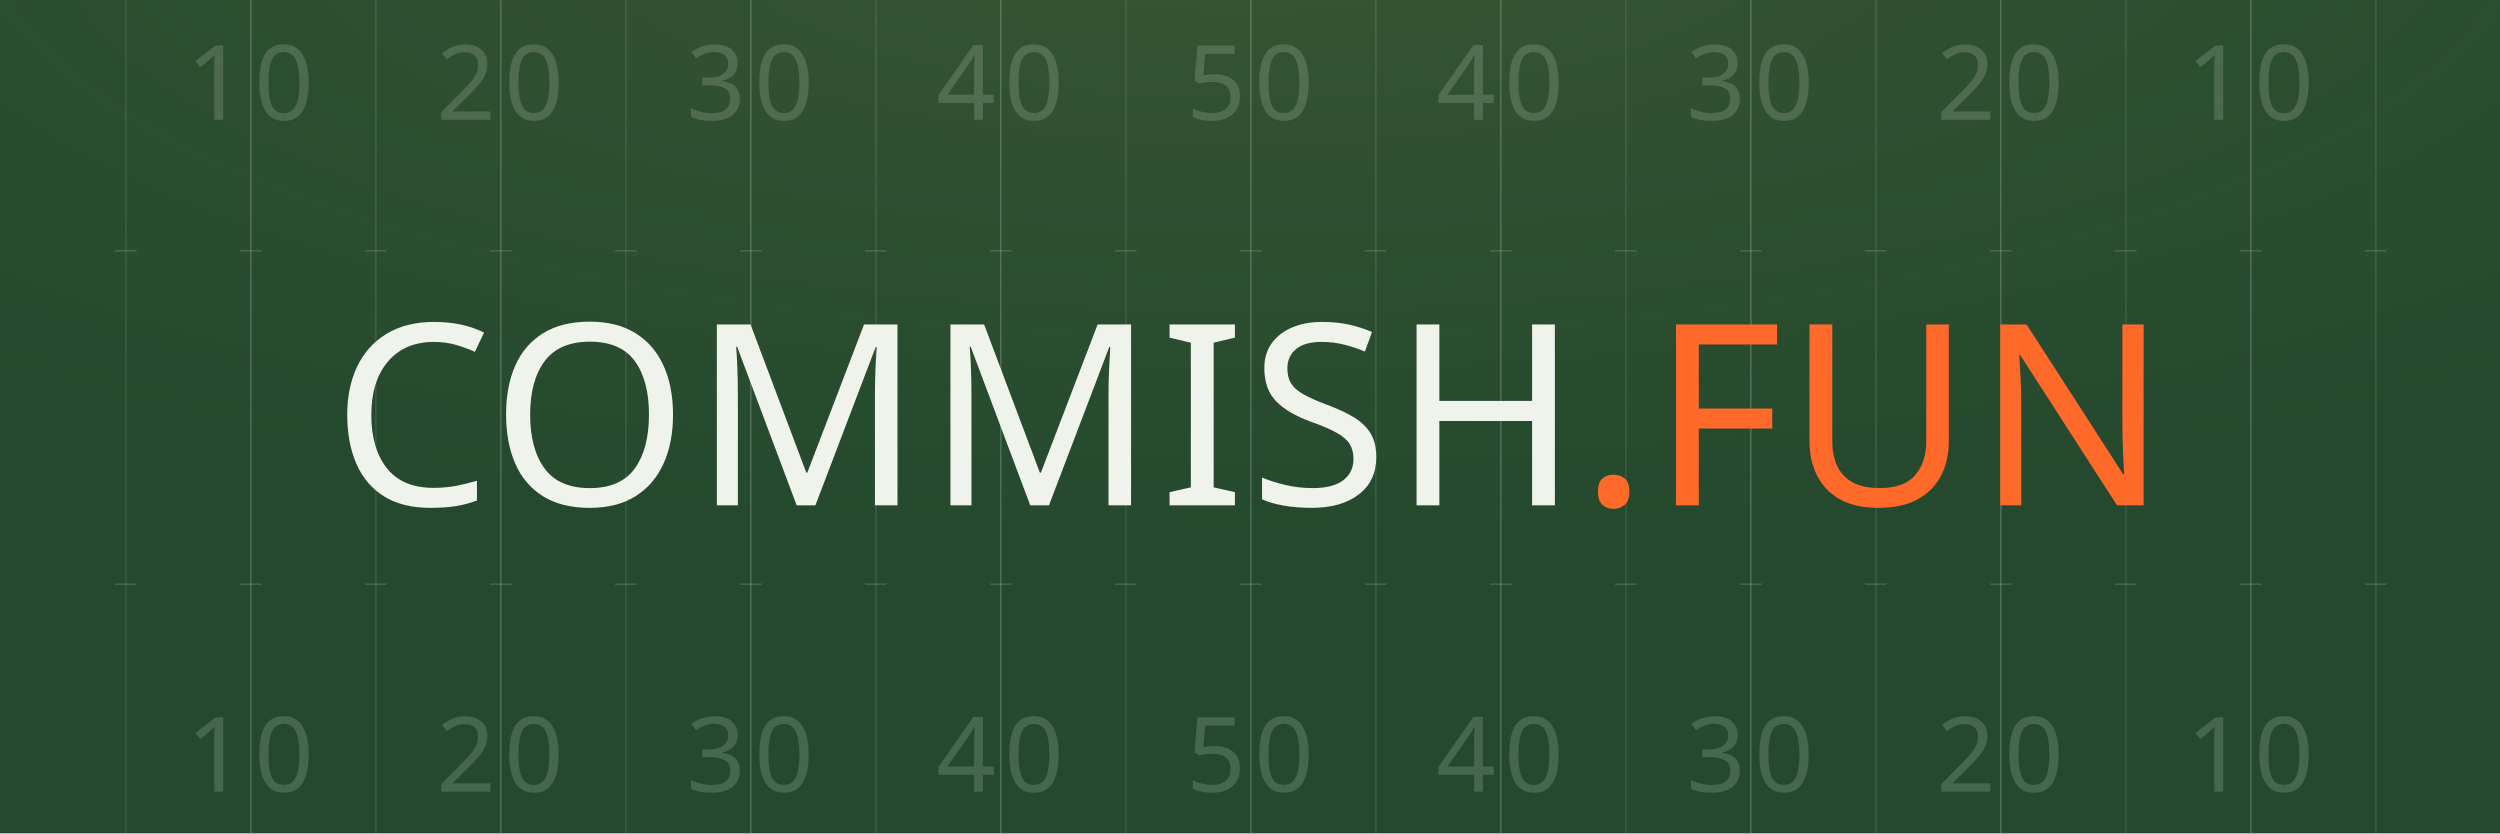
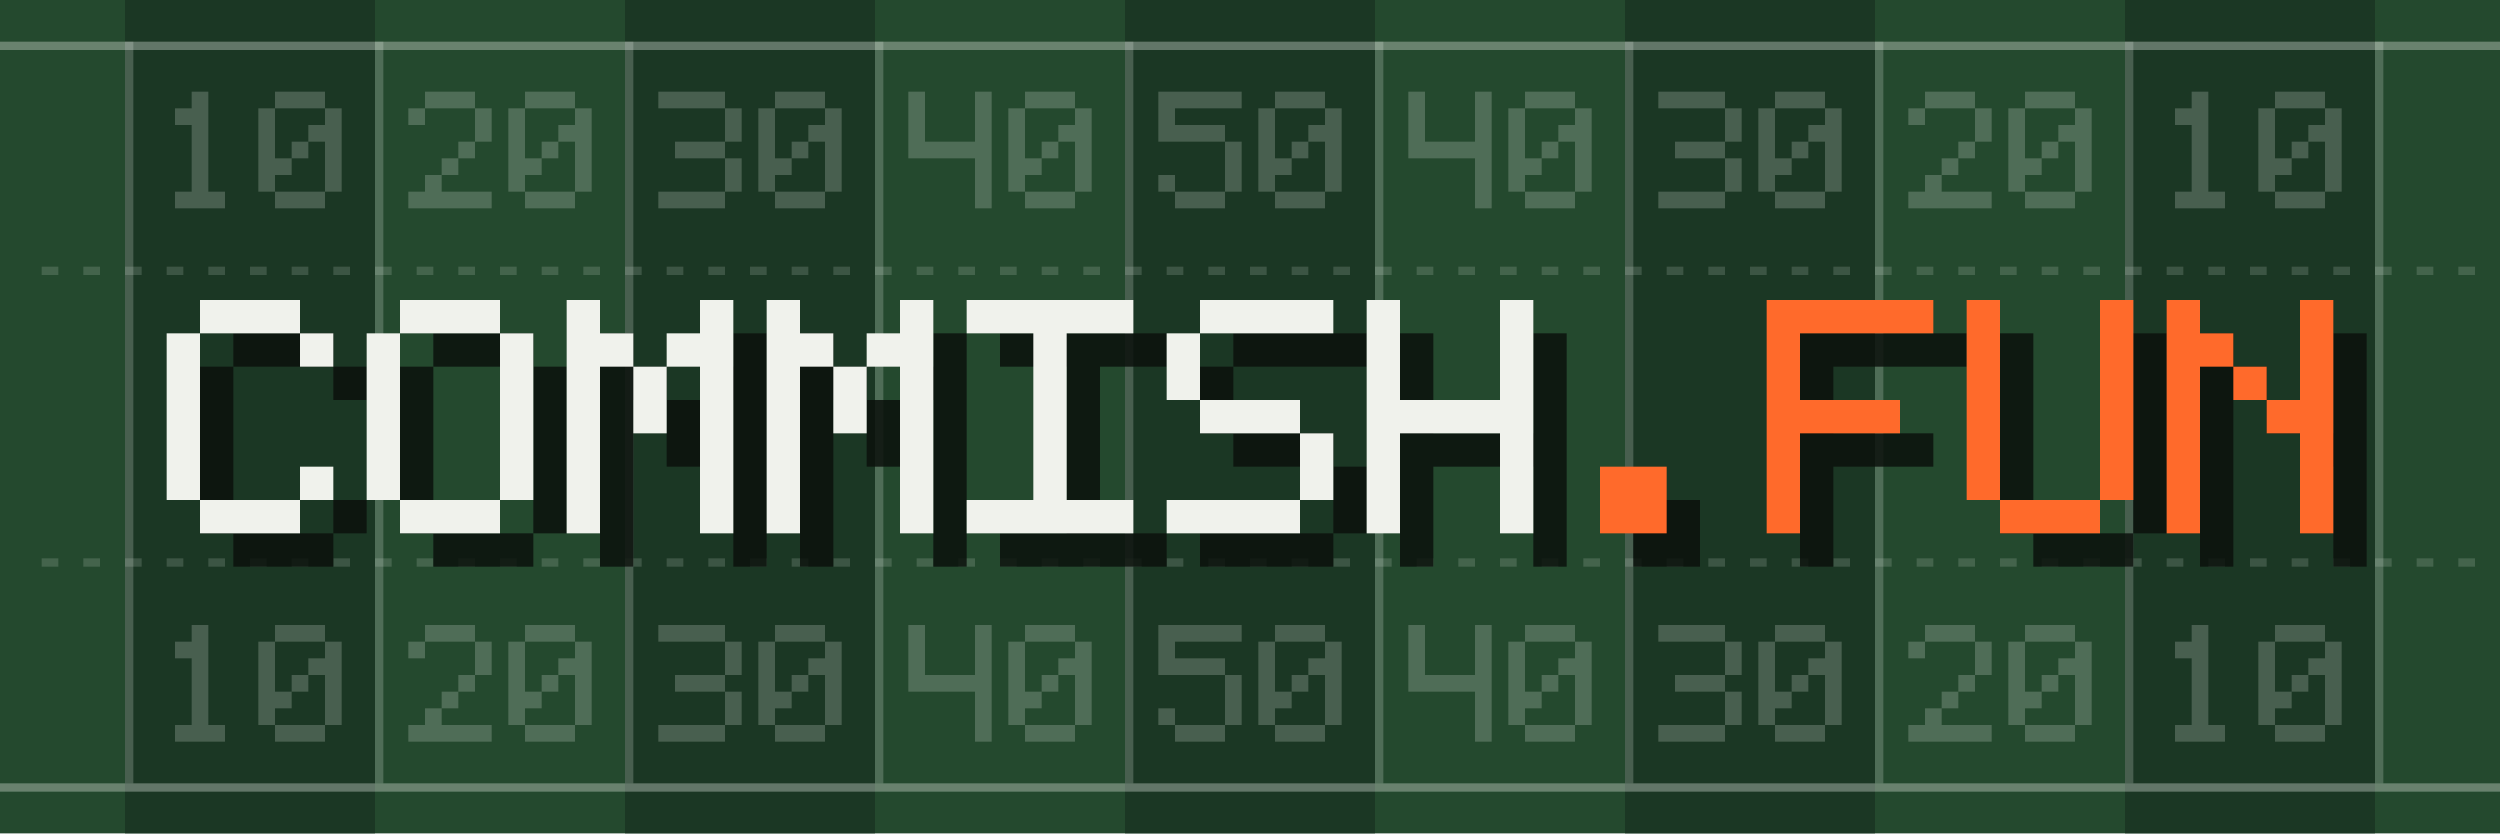
- <svg xmlns="http://www.w3.org/2000/svg" viewBox="0 0 1500 500" width="1500" height="500">
-   <defs>
-     <radialGradient id="flood" cx="50%" cy="-10%" r="75%">
-       <stop offset="0%" stop-color="#E9C258" stop-opacity="0.10" />
-       <stop offset="100%" stop-color="#E9C258" stop-opacity="0" />
-     </radialGradient>
-   </defs>
+ <svg xmlns="http://www.w3.org/2000/svg" viewBox="0 0 1500 500" width="1500" height="500" role="img" aria-label="Commish dot fun">
  <rect width="1500" height="500" fill="#24492E" />
-   <rect width="1500" height="500" fill="url(#flood)" />
-   <rect x="75.0" y="0" width="1" height="500" fill="#FFFFFF" opacity="0.09" />
-   <rect x="69.0" y="150.0" width="13" height="1" fill="#FFFFFF" opacity="0.14" />
-   <rect x="69.0" y="350.0" width="13" height="1" fill="#FFFFFF" opacity="0.14" />
-   <rect x="150.0" y="0" width="1" height="500" fill="#FFFFFF" opacity="0.18" />
-   <rect x="144.0" y="150.0" width="13" height="1" fill="#FFFFFF" opacity="0.14" />
-   <rect x="144.0" y="350.0" width="13" height="1" fill="#FFFFFF" opacity="0.14" />
-   <rect x="225.0" y="0" width="1" height="500" fill="#FFFFFF" opacity="0.09" />
-   <rect x="219.0" y="150.0" width="13" height="1" fill="#FFFFFF" opacity="0.14" />
-   <rect x="219.0" y="350.0" width="13" height="1" fill="#FFFFFF" opacity="0.14" />
-   <rect x="300.0" y="0" width="1" height="500" fill="#FFFFFF" opacity="0.18" />
-   <rect x="294.0" y="150.0" width="13" height="1" fill="#FFFFFF" opacity="0.14" />
-   <rect x="294.0" y="350.0" width="13" height="1" fill="#FFFFFF" opacity="0.14" />
-   <rect x="375.0" y="0" width="1" height="500" fill="#FFFFFF" opacity="0.09" />
-   <rect x="369.0" y="150.0" width="13" height="1" fill="#FFFFFF" opacity="0.14" />
-   <rect x="369.0" y="350.0" width="13" height="1" fill="#FFFFFF" opacity="0.14" />
-   <rect x="450.0" y="0" width="1" height="500" fill="#FFFFFF" opacity="0.18" />
-   <rect x="444.0" y="150.0" width="13" height="1" fill="#FFFFFF" opacity="0.14" />
-   <rect x="444.0" y="350.0" width="13" height="1" fill="#FFFFFF" opacity="0.14" />
-   <rect x="525.0" y="0" width="1" height="500" fill="#FFFFFF" opacity="0.09" />
-   <rect x="519.0" y="150.0" width="13" height="1" fill="#FFFFFF" opacity="0.14" />
-   <rect x="519.0" y="350.0" width="13" height="1" fill="#FFFFFF" opacity="0.14" />
-   <rect x="600.0" y="0" width="1" height="500" fill="#FFFFFF" opacity="0.18" />
-   <rect x="594.0" y="150.0" width="13" height="1" fill="#FFFFFF" opacity="0.14" />
-   <rect x="594.0" y="350.0" width="13" height="1" fill="#FFFFFF" opacity="0.14" />
-   <rect x="675.0" y="0" width="1" height="500" fill="#FFFFFF" opacity="0.09" />
-   <rect x="669.0" y="150.0" width="13" height="1" fill="#FFFFFF" opacity="0.14" />
-   <rect x="669.0" y="350.0" width="13" height="1" fill="#FFFFFF" opacity="0.14" />
-   <rect x="750.0" y="0" width="1" height="500" fill="#FFFFFF" opacity="0.18" />
-   <rect x="744.0" y="150.0" width="13" height="1" fill="#FFFFFF" opacity="0.14" />
-   <rect x="744.0" y="350.0" width="13" height="1" fill="#FFFFFF" opacity="0.14" />
-   <rect x="825.0" y="0" width="1" height="500" fill="#FFFFFF" opacity="0.09" />
-   <rect x="819.0" y="150.0" width="13" height="1" fill="#FFFFFF" opacity="0.14" />
-   <rect x="819.0" y="350.0" width="13" height="1" fill="#FFFFFF" opacity="0.14" />
-   <rect x="900.0" y="0" width="1" height="500" fill="#FFFFFF" opacity="0.18" />
-   <rect x="894.0" y="150.0" width="13" height="1" fill="#FFFFFF" opacity="0.14" />
-   <rect x="894.0" y="350.0" width="13" height="1" fill="#FFFFFF" opacity="0.14" />
-   <rect x="975.0" y="0" width="1" height="500" fill="#FFFFFF" opacity="0.09" />
-   <rect x="969.0" y="150.0" width="13" height="1" fill="#FFFFFF" opacity="0.14" />
-   <rect x="969.0" y="350.0" width="13" height="1" fill="#FFFFFF" opacity="0.14" />
-   <rect x="1050.0" y="0" width="1" height="500" fill="#FFFFFF" opacity="0.18" />
-   <rect x="1044.0" y="150.0" width="13" height="1" fill="#FFFFFF" opacity="0.14" />
-   <rect x="1044.0" y="350.0" width="13" height="1" fill="#FFFFFF" opacity="0.14" />
-   <rect x="1125.0" y="0" width="1" height="500" fill="#FFFFFF" opacity="0.09" />
-   <rect x="1119.0" y="150.0" width="13" height="1" fill="#FFFFFF" opacity="0.14" />
-   <rect x="1119.0" y="350.0" width="13" height="1" fill="#FFFFFF" opacity="0.14" />
-   <rect x="1200.0" y="0" width="1" height="500" fill="#FFFFFF" opacity="0.18" />
-   <rect x="1194.0" y="150.0" width="13" height="1" fill="#FFFFFF" opacity="0.14" />
-   <rect x="1194.0" y="350.0" width="13" height="1" fill="#FFFFFF" opacity="0.14" />
-   <rect x="1275.0" y="0" width="1" height="500" fill="#FFFFFF" opacity="0.09" />
-   <rect x="1269.0" y="150.0" width="13" height="1" fill="#FFFFFF" opacity="0.14" />
-   <rect x="1269.0" y="350.0" width="13" height="1" fill="#FFFFFF" opacity="0.14" />
-   <rect x="1350.0" y="0" width="1" height="500" fill="#FFFFFF" opacity="0.18" />
-   <rect x="1344.0" y="150.0" width="13" height="1" fill="#FFFFFF" opacity="0.14" />
-   <rect x="1344.0" y="350.0" width="13" height="1" fill="#FFFFFF" opacity="0.14" />
-   <rect x="1425.0" y="0" width="1" height="500" fill="#FFFFFF" opacity="0.09" />
-   <rect x="1419.0" y="150.0" width="13" height="1" fill="#FFFFFF" opacity="0.14" />
-   <rect x="1419.0" y="350.0" width="13" height="1" fill="#FFFFFF" opacity="0.14" />
-   <text x="150.0" y="71.9" font-family="Anton" font-size="62.5" fill="#FFFFFF" opacity="0.16" text-anchor="middle" letter-spacing="5.0">10</text>
-   <text x="150.0" y="475.0" font-family="Anton" font-size="62.5" fill="#FFFFFF" opacity="0.16" text-anchor="middle" letter-spacing="5.0">10</text>
-   <text x="300.0" y="71.9" font-family="Anton" font-size="62.5" fill="#FFFFFF" opacity="0.16" text-anchor="middle" letter-spacing="5.0">20</text>
-   <text x="300.0" y="475.0" font-family="Anton" font-size="62.5" fill="#FFFFFF" opacity="0.16" text-anchor="middle" letter-spacing="5.0">20</text>
-   <text x="450.0" y="71.9" font-family="Anton" font-size="62.5" fill="#FFFFFF" opacity="0.16" text-anchor="middle" letter-spacing="5.0">30</text>
-   <text x="450.0" y="475.0" font-family="Anton" font-size="62.5" fill="#FFFFFF" opacity="0.16" text-anchor="middle" letter-spacing="5.0">30</text>
-   <text x="600.0" y="71.9" font-family="Anton" font-size="62.5" fill="#FFFFFF" opacity="0.16" text-anchor="middle" letter-spacing="5.0">40</text>
-   <text x="600.0" y="475.0" font-family="Anton" font-size="62.5" fill="#FFFFFF" opacity="0.16" text-anchor="middle" letter-spacing="5.0">40</text>
-   <text x="750.0" y="71.9" font-family="Anton" font-size="62.5" fill="#FFFFFF" opacity="0.16" text-anchor="middle" letter-spacing="5.0">50</text>
-   <text x="750.0" y="475.0" font-family="Anton" font-size="62.5" fill="#FFFFFF" opacity="0.16" text-anchor="middle" letter-spacing="5.0">50</text>
-   <text x="900.0" y="71.9" font-family="Anton" font-size="62.5" fill="#FFFFFF" opacity="0.16" text-anchor="middle" letter-spacing="5.0">40</text>
-   <text x="900.0" y="475.0" font-family="Anton" font-size="62.5" fill="#FFFFFF" opacity="0.16" text-anchor="middle" letter-spacing="5.0">40</text>
-   <text x="1050.0" y="71.9" font-family="Anton" font-size="62.5" fill="#FFFFFF" opacity="0.16" text-anchor="middle" letter-spacing="5.0">30</text>
-   <text x="1050.0" y="475.0" font-family="Anton" font-size="62.5" fill="#FFFFFF" opacity="0.16" text-anchor="middle" letter-spacing="5.0">30</text>
-   <text x="1200.0" y="71.9" font-family="Anton" font-size="62.5" fill="#FFFFFF" opacity="0.16" text-anchor="middle" letter-spacing="5.0">20</text>
-   <text x="1200.0" y="475.0" font-family="Anton" font-size="62.5" fill="#FFFFFF" opacity="0.16" text-anchor="middle" letter-spacing="5.0">20</text>
-   <text x="1350.0" y="71.9" font-family="Anton" font-size="62.5" fill="#FFFFFF" opacity="0.16" text-anchor="middle" letter-spacing="5.0">10</text>
-   <text x="1350.0" y="475.0" font-family="Anton" font-size="62.5" fill="#FFFFFF" opacity="0.16" text-anchor="middle" letter-spacing="5.0">10</text>
-   <text x="750" y="303.2" text-anchor="middle" font-family="Anton" font-size="152" letter-spacing="2.28" fill="#F0F2EC">COMMISH<tspan fill="#FF6A2B">.FUN</tspan>
-   </text>
+   <rect x="75" y="0" width="150" height="500" fill="#1B3724" />
+   <rect x="375" y="0" width="150" height="500" fill="#1B3724" />
+   <rect x="675" y="0" width="150" height="500" fill="#1B3724" />
+   <rect x="975" y="0" width="150" height="500" fill="#1B3724" />
+   <rect x="1275" y="0" width="150" height="500" fill="#1B3724" />
+   <rect x="0" y="25" width="1500" height="5" fill="#FBFDF8" opacity="0.32" />
+   <rect x="0" y="470" width="1500" height="5" fill="#FBFDF8" opacity="0.32" />
+   <rect x="75" y="25" width="5" height="445" fill="#FBFDF8" opacity="0.2" />
+   <rect x="225" y="25" width="5" height="445" fill="#FBFDF8" opacity="0.2" />
+   <rect x="375" y="25" width="5" height="445" fill="#FBFDF8" opacity="0.2" />
+   <rect x="525" y="25" width="5" height="445" fill="#FBFDF8" opacity="0.2" />
+   <rect x="675" y="25" width="5" height="445" fill="#FBFDF8" opacity="0.2" />
+   <rect x="825" y="25" width="5" height="445" fill="#FBFDF8" opacity="0.2" />
+   <rect x="975" y="25" width="5" height="445" fill="#FBFDF8" opacity="0.2" />
+   <rect x="1125" y="25" width="5" height="445" fill="#FBFDF8" opacity="0.2" />
+   <rect x="1275" y="25" width="5" height="445" fill="#FBFDF8" opacity="0.2" />
+   <rect x="1425" y="25" width="5" height="445" fill="#FBFDF8" opacity="0.2" />
+   <rect x="25" y="160" width="10" height="5" fill="#FBFDF8" opacity="0.15" />
+   <rect x="25" y="335" width="10" height="5" fill="#FBFDF8" opacity="0.15" />
+   <rect x="50" y="160" width="10" height="5" fill="#FBFDF8" opacity="0.15" />
+   <rect x="50" y="335" width="10" height="5" fill="#FBFDF8" opacity="0.15" />
+   <rect x="75" y="160" width="10" height="5" fill="#FBFDF8" opacity="0.15" />
+   <rect x="75" y="335" width="10" height="5" fill="#FBFDF8" opacity="0.15" />
+   <rect x="100" y="160" width="10" height="5" fill="#FBFDF8" opacity="0.15" />
+   <rect x="100" y="335" width="10" height="5" fill="#FBFDF8" opacity="0.15" />
+   <rect x="125" y="160" width="10" height="5" fill="#FBFDF8" opacity="0.15" />
+   <rect x="125" y="335" width="10" height="5" fill="#FBFDF8" opacity="0.15" />
+   <rect x="150" y="160" width="10" height="5" fill="#FBFDF8" opacity="0.15" />
+   <rect x="150" y="335" width="10" height="5" fill="#FBFDF8" opacity="0.15" />
+   <rect x="175" y="160" width="10" height="5" fill="#FBFDF8" opacity="0.15" />
+   <rect x="175" y="335" width="10" height="5" fill="#FBFDF8" opacity="0.15" />
+   <rect x="200" y="160" width="10" height="5" fill="#FBFDF8" opacity="0.15" />
+   <rect x="200" y="335" width="10" height="5" fill="#FBFDF8" opacity="0.15" />
+   <rect x="225" y="160" width="10" height="5" fill="#FBFDF8" opacity="0.15" />
+   <rect x="225" y="335" width="10" height="5" fill="#FBFDF8" opacity="0.15" />
+   <rect x="250" y="160" width="10" height="5" fill="#FBFDF8" opacity="0.15" />
+   <rect x="250" y="335" width="10" height="5" fill="#FBFDF8" opacity="0.15" />
+   <rect x="275" y="160" width="10" height="5" fill="#FBFDF8" opacity="0.15" />
+   <rect x="275" y="335" width="10" height="5" fill="#FBFDF8" opacity="0.15" />
+   <rect x="300" y="160" width="10" height="5" fill="#FBFDF8" opacity="0.15" />
+   <rect x="300" y="335" width="10" height="5" fill="#FBFDF8" opacity="0.15" />
+   <rect x="325" y="160" width="10" height="5" fill="#FBFDF8" opacity="0.15" />
+   <rect x="325" y="335" width="10" height="5" fill="#FBFDF8" opacity="0.15" />
+   <rect x="350" y="160" width="10" height="5" fill="#FBFDF8" opacity="0.15" />
+   <rect x="350" y="335" width="10" height="5" fill="#FBFDF8" opacity="0.15" />
+   <rect x="375" y="160" width="10" height="5" fill="#FBFDF8" opacity="0.15" />
+   <rect x="375" y="335" width="10" height="5" fill="#FBFDF8" opacity="0.15" />
+   <rect x="400" y="160" width="10" height="5" fill="#FBFDF8" opacity="0.15" />
+   <rect x="400" y="335" width="10" height="5" fill="#FBFDF8" opacity="0.15" />
+   <rect x="425" y="160" width="10" height="5" fill="#FBFDF8" opacity="0.15" />
+   <rect x="425" y="335" width="10" height="5" fill="#FBFDF8" opacity="0.15" />
+   <rect x="450" y="160" width="10" height="5" fill="#FBFDF8" opacity="0.15" />
+   <rect x="450" y="335" width="10" height="5" fill="#FBFDF8" opacity="0.15" />
+   <rect x="475" y="160" width="10" height="5" fill="#FBFDF8" opacity="0.15" />
+   <rect x="475" y="335" width="10" height="5" fill="#FBFDF8" opacity="0.15" />
+   <rect x="500" y="160" width="10" height="5" fill="#FBFDF8" opacity="0.15" />
+   <rect x="500" y="335" width="10" height="5" fill="#FBFDF8" opacity="0.15" />
+   <rect x="525" y="160" width="10" height="5" fill="#FBFDF8" opacity="0.15" />
+   <rect x="525" y="335" width="10" height="5" fill="#FBFDF8" opacity="0.15" />
+   <rect x="550" y="160" width="10" height="5" fill="#FBFDF8" opacity="0.15" />
+   <rect x="550" y="335" width="10" height="5" fill="#FBFDF8" opacity="0.15" />
+   <rect x="575" y="160" width="10" height="5" fill="#FBFDF8" opacity="0.15" />
+   <rect x="575" y="335" width="10" height="5" fill="#FBFDF8" opacity="0.15" />
+   <rect x="600" y="160" width="10" height="5" fill="#FBFDF8" opacity="0.15" />
+   <rect x="600" y="335" width="10" height="5" fill="#FBFDF8" opacity="0.15" />
+   <rect x="625" y="160" width="10" height="5" fill="#FBFDF8" opacity="0.15" />
+   <rect x="625" y="335" width="10" height="5" fill="#FBFDF8" opacity="0.15" />
+   <rect x="650" y="160" width="10" height="5" fill="#FBFDF8" opacity="0.15" />
+   <rect x="650" y="335" width="10" height="5" fill="#FBFDF8" opacity="0.15" />
+   <rect x="675" y="160" width="10" height="5" fill="#FBFDF8" opacity="0.15" />
+   <rect x="675" y="335" width="10" height="5" fill="#FBFDF8" opacity="0.15" />
+   <rect x="700" y="160" width="10" height="5" fill="#FBFDF8" opacity="0.15" />
+   <rect x="700" y="335" width="10" height="5" fill="#FBFDF8" opacity="0.15" />
+   <rect x="725" y="160" width="10" height="5" fill="#FBFDF8" opacity="0.15" />
+   <rect x="725" y="335" width="10" height="5" fill="#FBFDF8" opacity="0.15" />
+   <rect x="750" y="160" width="10" height="5" fill="#FBFDF8" opacity="0.15" />
+   <rect x="750" y="335" width="10" height="5" fill="#FBFDF8" opacity="0.15" />
+   <rect x="775" y="160" width="10" height="5" fill="#FBFDF8" opacity="0.15" />
+   <rect x="775" y="335" width="10" height="5" fill="#FBFDF8" opacity="0.15" />
+   <rect x="800" y="160" width="10" height="5" fill="#FBFDF8" opacity="0.15" />
+   <rect x="800" y="335" width="10" height="5" fill="#FBFDF8" opacity="0.15" />
+   <rect x="825" y="160" width="10" height="5" fill="#FBFDF8" opacity="0.15" />
+   <rect x="825" y="335" width="10" height="5" fill="#FBFDF8" opacity="0.15" />
+   <rect x="850" y="160" width="10" height="5" fill="#FBFDF8" opacity="0.15" />
+   <rect x="850" y="335" width="10" height="5" fill="#FBFDF8" opacity="0.15" />
+   <rect x="875" y="160" width="10" height="5" fill="#FBFDF8" opacity="0.15" />
+   <rect x="875" y="335" width="10" height="5" fill="#FBFDF8" opacity="0.15" />
+   <rect x="900" y="160" width="10" height="5" fill="#FBFDF8" opacity="0.15" />
+   <rect x="900" y="335" width="10" height="5" fill="#FBFDF8" opacity="0.15" />
+   <rect x="925" y="160" width="10" height="5" fill="#FBFDF8" opacity="0.15" />
+   <rect x="925" y="335" width="10" height="5" fill="#FBFDF8" opacity="0.15" />
+   <rect x="950" y="160" width="10" height="5" fill="#FBFDF8" opacity="0.15" />
+   <rect x="950" y="335" width="10" height="5" fill="#FBFDF8" opacity="0.15" />
+   <rect x="975" y="160" width="10" height="5" fill="#FBFDF8" opacity="0.15" />
+   <rect x="975" y="335" width="10" height="5" fill="#FBFDF8" opacity="0.15" />
+   <rect x="1000" y="160" width="10" height="5" fill="#FBFDF8" opacity="0.15" />
+   <rect x="1000" y="335" width="10" height="5" fill="#FBFDF8" opacity="0.15" />
+   <rect x="1025" y="160" width="10" height="5" fill="#FBFDF8" opacity="0.15" />
+   <rect x="1025" y="335" width="10" height="5" fill="#FBFDF8" opacity="0.15" />
+   <rect x="1050" y="160" width="10" height="5" fill="#FBFDF8" opacity="0.15" />
+   <rect x="1050" y="335" width="10" height="5" fill="#FBFDF8" opacity="0.15" />
+   <rect x="1075" y="160" width="10" height="5" fill="#FBFDF8" opacity="0.15" />
+   <rect x="1075" y="335" width="10" height="5" fill="#FBFDF8" opacity="0.15" />
+   <rect x="1100" y="160" width="10" height="5" fill="#FBFDF8" opacity="0.15" />
+   <rect x="1100" y="335" width="10" height="5" fill="#FBFDF8" opacity="0.15" />
+   <rect x="1125" y="160" width="10" height="5" fill="#FBFDF8" opacity="0.15" />
+   <rect x="1125" y="335" width="10" height="5" fill="#FBFDF8" opacity="0.15" />
+   <rect x="1150" y="160" width="10" height="5" fill="#FBFDF8" opacity="0.15" />
+   <rect x="1150" y="335" width="10" height="5" fill="#FBFDF8" opacity="0.15" />
+   <rect x="1175" y="160" width="10" height="5" fill="#FBFDF8" opacity="0.15" />
+   <rect x="1175" y="335" width="10" height="5" fill="#FBFDF8" opacity="0.15" />
+   <rect x="1200" y="160" width="10" height="5" fill="#FBFDF8" opacity="0.15" />
+   <rect x="1200" y="335" width="10" height="5" fill="#FBFDF8" opacity="0.15" />
+   <rect x="1225" y="160" width="10" height="5" fill="#FBFDF8" opacity="0.15" />
+   <rect x="1225" y="335" width="10" height="5" fill="#FBFDF8" opacity="0.15" />
+   <rect x="1250" y="160" width="10" height="5" fill="#FBFDF8" opacity="0.15" />
+   <rect x="1250" y="335" width="10" height="5" fill="#FBFDF8" opacity="0.15" />
+   <rect x="1275" y="160" width="10" height="5" fill="#FBFDF8" opacity="0.15" />
+   <rect x="1275" y="335" width="10" height="5" fill="#FBFDF8" opacity="0.15" />
+   <rect x="1300" y="160" width="10" height="5" fill="#FBFDF8" opacity="0.15" />
+   <rect x="1300" y="335" width="10" height="5" fill="#FBFDF8" opacity="0.15" />
+   <rect x="1325" y="160" width="10" height="5" fill="#FBFDF8" opacity="0.15" />
+   <rect x="1325" y="335" width="10" height="5" fill="#FBFDF8" opacity="0.15" />
+   <rect x="1350" y="160" width="10" height="5" fill="#FBFDF8" opacity="0.15" />
+   <rect x="1350" y="335" width="10" height="5" fill="#FBFDF8" opacity="0.15" />
+   <rect x="1375" y="160" width="10" height="5" fill="#FBFDF8" opacity="0.15" />
+   <rect x="1375" y="335" width="10" height="5" fill="#FBFDF8" opacity="0.15" />
+   <rect x="1400" y="160" width="10" height="5" fill="#FBFDF8" opacity="0.15" />
+   <rect x="1400" y="335" width="10" height="5" fill="#FBFDF8" opacity="0.15" />
+   <rect x="1425" y="160" width="10" height="5" fill="#FBFDF8" opacity="0.15" />
+   <rect x="1425" y="335" width="10" height="5" fill="#FBFDF8" opacity="0.15" />
+   <rect x="1450" y="160" width="10" height="5" fill="#FBFDF8" opacity="0.15" />
+   <rect x="1450" y="335" width="10" height="5" fill="#FBFDF8" opacity="0.15" />
+   <rect x="1475" y="160" width="10" height="5" fill="#FBFDF8" opacity="0.15" />
+   <rect x="1475" y="335" width="10" height="5" fill="#FBFDF8" opacity="0.15" />
+   <path d="M115 55h10v10h-10zM105 65h20v10h-20zM115 75h10v10h-10zM115 85h10v10h-10zM115 95h10v10h-10zM115 105h10v10h-10zM105 115h30v10h-30zM165 55h30v10h-30zM155 65h10v10h-10zM195 65h10v10h-10zM155 75h10v10h-10zM185 75h20v10h-20zM155 85h10v10h-10zM175 85h10v10h-10zM195 85h10v10h-10zM155 95h20v10h-20zM195 95h10v10h-10zM155 105h10v10h-10zM195 105h10v10h-10zM165 115h30v10h-30zM115 375h10v10h-10zM105 385h20v10h-20zM115 395h10v10h-10zM115 405h10v10h-10zM115 415h10v10h-10zM115 425h10v10h-10zM105 435h30v10h-30zM165 375h30v10h-30zM155 385h10v10h-10zM195 385h10v10h-10zM155 395h10v10h-10zM185 395h20v10h-20zM155 405h10v10h-10zM175 405h10v10h-10zM195 405h10v10h-10zM155 415h20v10h-20zM195 415h10v10h-10zM155 425h10v10h-10zM195 425h10v10h-10zM165 435h30v10h-30zM255 55h30v10h-30zM245 65h10v10h-10zM285 65h10v10h-10zM285 75h10v10h-10zM275 85h10v10h-10zM265 95h10v10h-10zM255 105h10v10h-10zM245 115h50v10h-50zM315 55h30v10h-30zM305 65h10v10h-10zM345 65h10v10h-10zM305 75h10v10h-10zM335 75h20v10h-20zM305 85h10v10h-10zM325 85h10v10h-10zM345 85h10v10h-10zM305 95h20v10h-20zM345 95h10v10h-10zM305 105h10v10h-10zM345 105h10v10h-10zM315 115h30v10h-30zM255 375h30v10h-30zM245 385h10v10h-10zM285 385h10v10h-10zM285 395h10v10h-10zM275 405h10v10h-10zM265 415h10v10h-10zM255 425h10v10h-10zM245 435h50v10h-50zM315 375h30v10h-30zM305 385h10v10h-10zM345 385h10v10h-10zM305 395h10v10h-10zM335 395h20v10h-20zM305 405h10v10h-10zM325 405h10v10h-10zM345 405h10v10h-10zM305 415h20v10h-20zM345 415h10v10h-10zM305 425h10v10h-10zM345 425h10v10h-10zM315 435h30v10h-30zM395 55h40v10h-40zM435 65h10v10h-10zM435 75h10v10h-10zM405 85h30v10h-30zM435 95h10v10h-10zM435 105h10v10h-10zM395 115h40v10h-40zM465 55h30v10h-30zM455 65h10v10h-10zM495 65h10v10h-10zM455 75h10v10h-10zM485 75h20v10h-20zM455 85h10v10h-10zM475 85h10v10h-10zM495 85h10v10h-10zM455 95h20v10h-20zM495 95h10v10h-10zM455 105h10v10h-10zM495 105h10v10h-10zM465 115h30v10h-30zM395 375h40v10h-40zM435 385h10v10h-10zM435 395h10v10h-10zM405 405h30v10h-30zM435 415h10v10h-10zM435 425h10v10h-10zM395 435h40v10h-40zM465 375h30v10h-30zM455 385h10v10h-10zM495 385h10v10h-10zM455 395h10v10h-10zM485 395h20v10h-20zM455 405h10v10h-10zM475 405h10v10h-10zM495 405h10v10h-10zM455 415h20v10h-20zM495 415h10v10h-10zM455 425h10v10h-10zM495 425h10v10h-10zM465 435h30v10h-30zM545 55h10v10h-10zM585 55h10v10h-10zM545 65h10v10h-10zM585 65h10v10h-10zM545 75h10v10h-10zM585 75h10v10h-10zM545 85h50v10h-50zM585 95h10v10h-10zM585 105h10v10h-10zM585 115h10v10h-10zM615 55h30v10h-30zM605 65h10v10h-10zM645 65h10v10h-10zM605 75h10v10h-10zM635 75h20v10h-20zM605 85h10v10h-10zM625 85h10v10h-10zM645 85h10v10h-10zM605 95h20v10h-20zM645 95h10v10h-10zM605 105h10v10h-10zM645 105h10v10h-10zM615 115h30v10h-30zM545 375h10v10h-10zM585 375h10v10h-10zM545 385h10v10h-10zM585 385h10v10h-10zM545 395h10v10h-10zM585 395h10v10h-10zM545 405h50v10h-50zM585 415h10v10h-10zM585 425h10v10h-10zM585 435h10v10h-10zM615 375h30v10h-30zM605 385h10v10h-10zM645 385h10v10h-10zM605 395h10v10h-10zM635 395h20v10h-20zM605 405h10v10h-10zM625 405h10v10h-10zM645 405h10v10h-10zM605 415h20v10h-20zM645 415h10v10h-10zM605 425h10v10h-10zM645 425h10v10h-10zM615 435h30v10h-30zM695 55h50v10h-50zM695 65h10v10h-10zM695 75h40v10h-40zM735 85h10v10h-10zM735 95h10v10h-10zM695 105h10v10h-10zM735 105h10v10h-10zM705 115h30v10h-30zM765 55h30v10h-30zM755 65h10v10h-10zM795 65h10v10h-10zM755 75h10v10h-10zM785 75h20v10h-20zM755 85h10v10h-10zM775 85h10v10h-10zM795 85h10v10h-10zM755 95h20v10h-20zM795 95h10v10h-10zM755 105h10v10h-10zM795 105h10v10h-10zM765 115h30v10h-30zM695 375h50v10h-50zM695 385h10v10h-10zM695 395h40v10h-40zM735 405h10v10h-10zM735 415h10v10h-10zM695 425h10v10h-10zM735 425h10v10h-10zM705 435h30v10h-30zM765 375h30v10h-30zM755 385h10v10h-10zM795 385h10v10h-10zM755 395h10v10h-10zM785 395h20v10h-20zM755 405h10v10h-10zM775 405h10v10h-10zM795 405h10v10h-10zM755 415h20v10h-20zM795 415h10v10h-10zM755 425h10v10h-10zM795 425h10v10h-10zM765 435h30v10h-30zM845 55h10v10h-10zM885 55h10v10h-10zM845 65h10v10h-10zM885 65h10v10h-10zM845 75h10v10h-10zM885 75h10v10h-10zM845 85h50v10h-50zM885 95h10v10h-10zM885 105h10v10h-10zM885 115h10v10h-10zM915 55h30v10h-30zM905 65h10v10h-10zM945 65h10v10h-10zM905 75h10v10h-10zM935 75h20v10h-20zM905 85h10v10h-10zM925 85h10v10h-10zM945 85h10v10h-10zM905 95h20v10h-20zM945 95h10v10h-10zM905 105h10v10h-10zM945 105h10v10h-10zM915 115h30v10h-30zM845 375h10v10h-10zM885 375h10v10h-10zM845 385h10v10h-10zM885 385h10v10h-10zM845 395h10v10h-10zM885 395h10v10h-10zM845 405h50v10h-50zM885 415h10v10h-10zM885 425h10v10h-10zM885 435h10v10h-10zM915 375h30v10h-30zM905 385h10v10h-10zM945 385h10v10h-10zM905 395h10v10h-10zM935 395h20v10h-20zM905 405h10v10h-10zM925 405h10v10h-10zM945 405h10v10h-10zM905 415h20v10h-20zM945 415h10v10h-10zM905 425h10v10h-10zM945 425h10v10h-10zM915 435h30v10h-30zM995 55h40v10h-40zM1035 65h10v10h-10zM1035 75h10v10h-10zM1005 85h30v10h-30zM1035 95h10v10h-10zM1035 105h10v10h-10zM995 115h40v10h-40zM1065 55h30v10h-30zM1055 65h10v10h-10zM1095 65h10v10h-10zM1055 75h10v10h-10zM1085 75h20v10h-20zM1055 85h10v10h-10zM1075 85h10v10h-10zM1095 85h10v10h-10zM1055 95h20v10h-20zM1095 95h10v10h-10zM1055 105h10v10h-10zM1095 105h10v10h-10zM1065 115h30v10h-30zM995 375h40v10h-40zM1035 385h10v10h-10zM1035 395h10v10h-10zM1005 405h30v10h-30zM1035 415h10v10h-10zM1035 425h10v10h-10zM995 435h40v10h-40zM1065 375h30v10h-30zM1055 385h10v10h-10zM1095 385h10v10h-10zM1055 395h10v10h-10zM1085 395h20v10h-20zM1055 405h10v10h-10zM1075 405h10v10h-10zM1095 405h10v10h-10zM1055 415h20v10h-20zM1095 415h10v10h-10zM1055 425h10v10h-10zM1095 425h10v10h-10zM1065 435h30v10h-30zM1155 55h30v10h-30zM1145 65h10v10h-10zM1185 65h10v10h-10zM1185 75h10v10h-10zM1175 85h10v10h-10zM1165 95h10v10h-10zM1155 105h10v10h-10zM1145 115h50v10h-50zM1215 55h30v10h-30zM1205 65h10v10h-10zM1245 65h10v10h-10zM1205 75h10v10h-10zM1235 75h20v10h-20zM1205 85h10v10h-10zM1225 85h10v10h-10zM1245 85h10v10h-10zM1205 95h20v10h-20zM1245 95h10v10h-10zM1205 105h10v10h-10zM1245 105h10v10h-10zM1215 115h30v10h-30zM1155 375h30v10h-30zM1145 385h10v10h-10zM1185 385h10v10h-10zM1185 395h10v10h-10zM1175 405h10v10h-10zM1165 415h10v10h-10zM1155 425h10v10h-10zM1145 435h50v10h-50zM1215 375h30v10h-30zM1205 385h10v10h-10zM1245 385h10v10h-10zM1205 395h10v10h-10zM1235 395h20v10h-20zM1205 405h10v10h-10zM1225 405h10v10h-10zM1245 405h10v10h-10zM1205 415h20v10h-20zM1245 415h10v10h-10zM1205 425h10v10h-10zM1245 425h10v10h-10zM1215 435h30v10h-30zM1315 55h10v10h-10zM1305 65h20v10h-20zM1315 75h10v10h-10zM1315 85h10v10h-10zM1315 95h10v10h-10zM1315 105h10v10h-10zM1305 115h30v10h-30zM1365 55h30v10h-30zM1355 65h10v10h-10zM1395 65h10v10h-10zM1355 75h10v10h-10zM1385 75h20v10h-20zM1355 85h10v10h-10zM1375 85h10v10h-10zM1395 85h10v10h-10zM1355 95h20v10h-20zM1395 95h10v10h-10zM1355 105h10v10h-10zM1395 105h10v10h-10zM1365 115h30v10h-30zM1315 375h10v10h-10zM1305 385h20v10h-20zM1315 395h10v10h-10zM1315 405h10v10h-10zM1315 415h10v10h-10zM1315 425h10v10h-10zM1305 435h30v10h-30zM1365 375h30v10h-30zM1355 385h10v10h-10zM1395 385h10v10h-10zM1355 395h10v10h-10zM1385 395h20v10h-20zM1355 405h10v10h-10zM1375 405h10v10h-10zM1395 405h10v10h-10zM1355 415h20v10h-20zM1395 415h10v10h-10zM1355 425h10v10h-10zM1395 425h10v10h-10zM1365 435h30v10h-30z" fill="#FBFDF8" opacity="0.2" />
+   <g>
+     <path d="M120 180h60v20h-60zM100 200h20v20h-20zM180 200h20v20h-20zM100 220h20v20h-20zM100 240h20v20h-20zM100 260h20v20h-20zM100 280h20v20h-20zM180 280h20v20h-20zM120 300h60v20h-60zM240 180h60v20h-60zM220 200h20v20h-20zM300 200h20v20h-20zM220 220h20v20h-20zM300 220h20v20h-20zM220 240h20v20h-20zM300 240h20v20h-20zM220 260h20v20h-20zM300 260h20v20h-20zM220 280h20v20h-20zM300 280h20v20h-20zM240 300h60v20h-60zM340 180h20v20h-20zM420 180h20v20h-20zM340 200h40v20h-40zM400 200h40v20h-40zM340 220h20v20h-20zM380 220h20v20h-20zM420 220h20v20h-20zM340 240h20v20h-20zM380 240h20v20h-20zM420 240h20v20h-20zM340 260h20v20h-20zM420 260h20v20h-20zM340 280h20v20h-20zM420 280h20v20h-20zM340 300h20v20h-20zM420 300h20v20h-20zM460 180h20v20h-20zM540 180h20v20h-20zM460 200h40v20h-40zM520 200h40v20h-40zM460 220h20v20h-20zM500 220h20v20h-20zM540 220h20v20h-20zM460 240h20v20h-20zM500 240h20v20h-20zM540 240h20v20h-20zM460 260h20v20h-20zM540 260h20v20h-20zM460 280h20v20h-20zM540 280h20v20h-20zM460 300h20v20h-20zM540 300h20v20h-20zM580 180h100v20h-100zM620 200h20v20h-20zM620 220h20v20h-20zM620 240h20v20h-20zM620 260h20v20h-20zM620 280h20v20h-20zM580 300h100v20h-100zM720 180h80v20h-80zM700 200h20v20h-20zM700 220h20v20h-20zM720 240h60v20h-60zM780 260h20v20h-20zM780 280h20v20h-20zM700 300h80v20h-80zM820 180h20v20h-20zM900 180h20v20h-20zM820 200h20v20h-20zM900 200h20v20h-20zM820 220h20v20h-20zM900 220h20v20h-20zM820 240h100v20h-100zM820 260h20v20h-20zM900 260h20v20h-20zM820 280h20v20h-20zM900 280h20v20h-20zM820 300h20v20h-20zM900 300h20v20h-20zM960 280h40v20h-40zM960 300h40v20h-40zM1060 180h100v20h-100zM1060 200h20v20h-20zM1060 220h20v20h-20zM1060 240h80v20h-80zM1060 260h20v20h-20zM1060 280h20v20h-20zM1060 300h20v20h-20zM1180 180h20v20h-20zM1260 180h20v20h-20zM1180 200h20v20h-20zM1260 200h20v20h-20zM1180 220h20v20h-20zM1260 220h20v20h-20zM1180 240h20v20h-20zM1260 240h20v20h-20zM1180 260h20v20h-20zM1260 260h20v20h-20zM1180 280h20v20h-20zM1260 280h20v20h-20zM1200 300h60v20h-60zM1300 180h20v20h-20zM1380 180h20v20h-20zM1300 200h40v20h-40zM1380 200h20v20h-20zM1300 220h20v20h-20zM1340 220h20v20h-20zM1380 220h20v20h-20zM1300 240h20v20h-20zM1360 240h40v20h-40zM1300 260h20v20h-20zM1380 260h20v20h-20zM1300 280h20v20h-20zM1380 280h20v20h-20zM1300 300h20v20h-20zM1380 300h20v20h-20z" fill="#0A100C" opacity="0.85" transform="translate(20 20)" />
+     <path d="M120 180h60v20h-60zM100 200h20v20h-20zM180 200h20v20h-20zM100 220h20v20h-20zM100 240h20v20h-20zM100 260h20v20h-20zM100 280h20v20h-20zM180 280h20v20h-20zM120 300h60v20h-60zM240 180h60v20h-60zM220 200h20v20h-20zM300 200h20v20h-20zM220 220h20v20h-20zM300 220h20v20h-20zM220 240h20v20h-20zM300 240h20v20h-20zM220 260h20v20h-20zM300 260h20v20h-20zM220 280h20v20h-20zM300 280h20v20h-20zM240 300h60v20h-60zM340 180h20v20h-20zM420 180h20v20h-20zM340 200h40v20h-40zM400 200h40v20h-40zM340 220h20v20h-20zM380 220h20v20h-20zM420 220h20v20h-20zM340 240h20v20h-20zM380 240h20v20h-20zM420 240h20v20h-20zM340 260h20v20h-20zM420 260h20v20h-20zM340 280h20v20h-20zM420 280h20v20h-20zM340 300h20v20h-20zM420 300h20v20h-20zM460 180h20v20h-20zM540 180h20v20h-20zM460 200h40v20h-40zM520 200h40v20h-40zM460 220h20v20h-20zM500 220h20v20h-20zM540 220h20v20h-20zM460 240h20v20h-20zM500 240h20v20h-20zM540 240h20v20h-20zM460 260h20v20h-20zM540 260h20v20h-20zM460 280h20v20h-20zM540 280h20v20h-20zM460 300h20v20h-20zM540 300h20v20h-20zM580 180h100v20h-100zM620 200h20v20h-20zM620 220h20v20h-20zM620 240h20v20h-20zM620 260h20v20h-20zM620 280h20v20h-20zM580 300h100v20h-100zM720 180h80v20h-80zM700 200h20v20h-20zM700 220h20v20h-20zM720 240h60v20h-60zM780 260h20v20h-20zM780 280h20v20h-20zM700 300h80v20h-80zM820 180h20v20h-20zM900 180h20v20h-20zM820 200h20v20h-20zM900 200h20v20h-20zM820 220h20v20h-20zM900 220h20v20h-20zM820 240h100v20h-100zM820 260h20v20h-20zM900 260h20v20h-20zM820 280h20v20h-20zM900 280h20v20h-20zM820 300h20v20h-20zM900 300h20v20h-20z" fill="#F0F2EC" />
+     <path d="M960 280h40v20h-40zM960 300h40v20h-40zM1060 180h100v20h-100zM1060 200h20v20h-20zM1060 220h20v20h-20zM1060 240h80v20h-80zM1060 260h20v20h-20zM1060 280h20v20h-20zM1060 300h20v20h-20zM1180 180h20v20h-20zM1260 180h20v20h-20zM1180 200h20v20h-20zM1260 200h20v20h-20zM1180 220h20v20h-20zM1260 220h20v20h-20zM1180 240h20v20h-20zM1260 240h20v20h-20zM1180 260h20v20h-20zM1260 260h20v20h-20zM1180 280h20v20h-20zM1260 280h20v20h-20zM1200 300h60v20h-60zM1300 180h20v20h-20zM1380 180h20v20h-20zM1300 200h40v20h-40zM1380 200h20v20h-20zM1300 220h20v20h-20zM1340 220h20v20h-20zM1380 220h20v20h-20zM1300 240h20v20h-20zM1360 240h40v20h-40zM1300 260h20v20h-20zM1380 260h20v20h-20zM1300 280h20v20h-20zM1380 280h20v20h-20zM1300 300h20v20h-20zM1380 300h20v20h-20z" fill="#FF6A2B" />
+   </g>
</svg>
